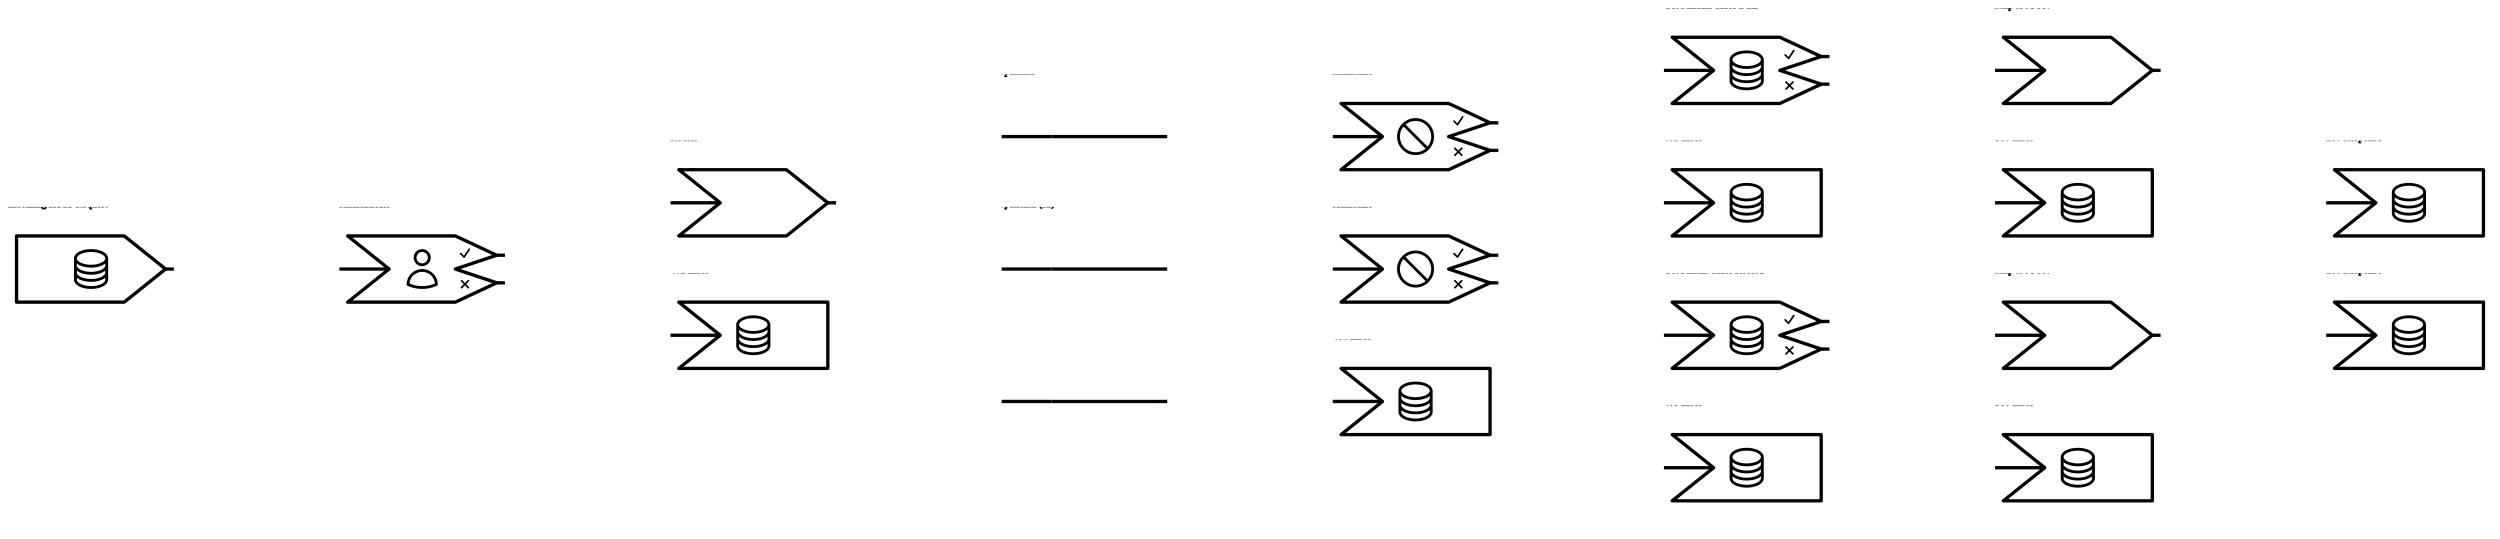
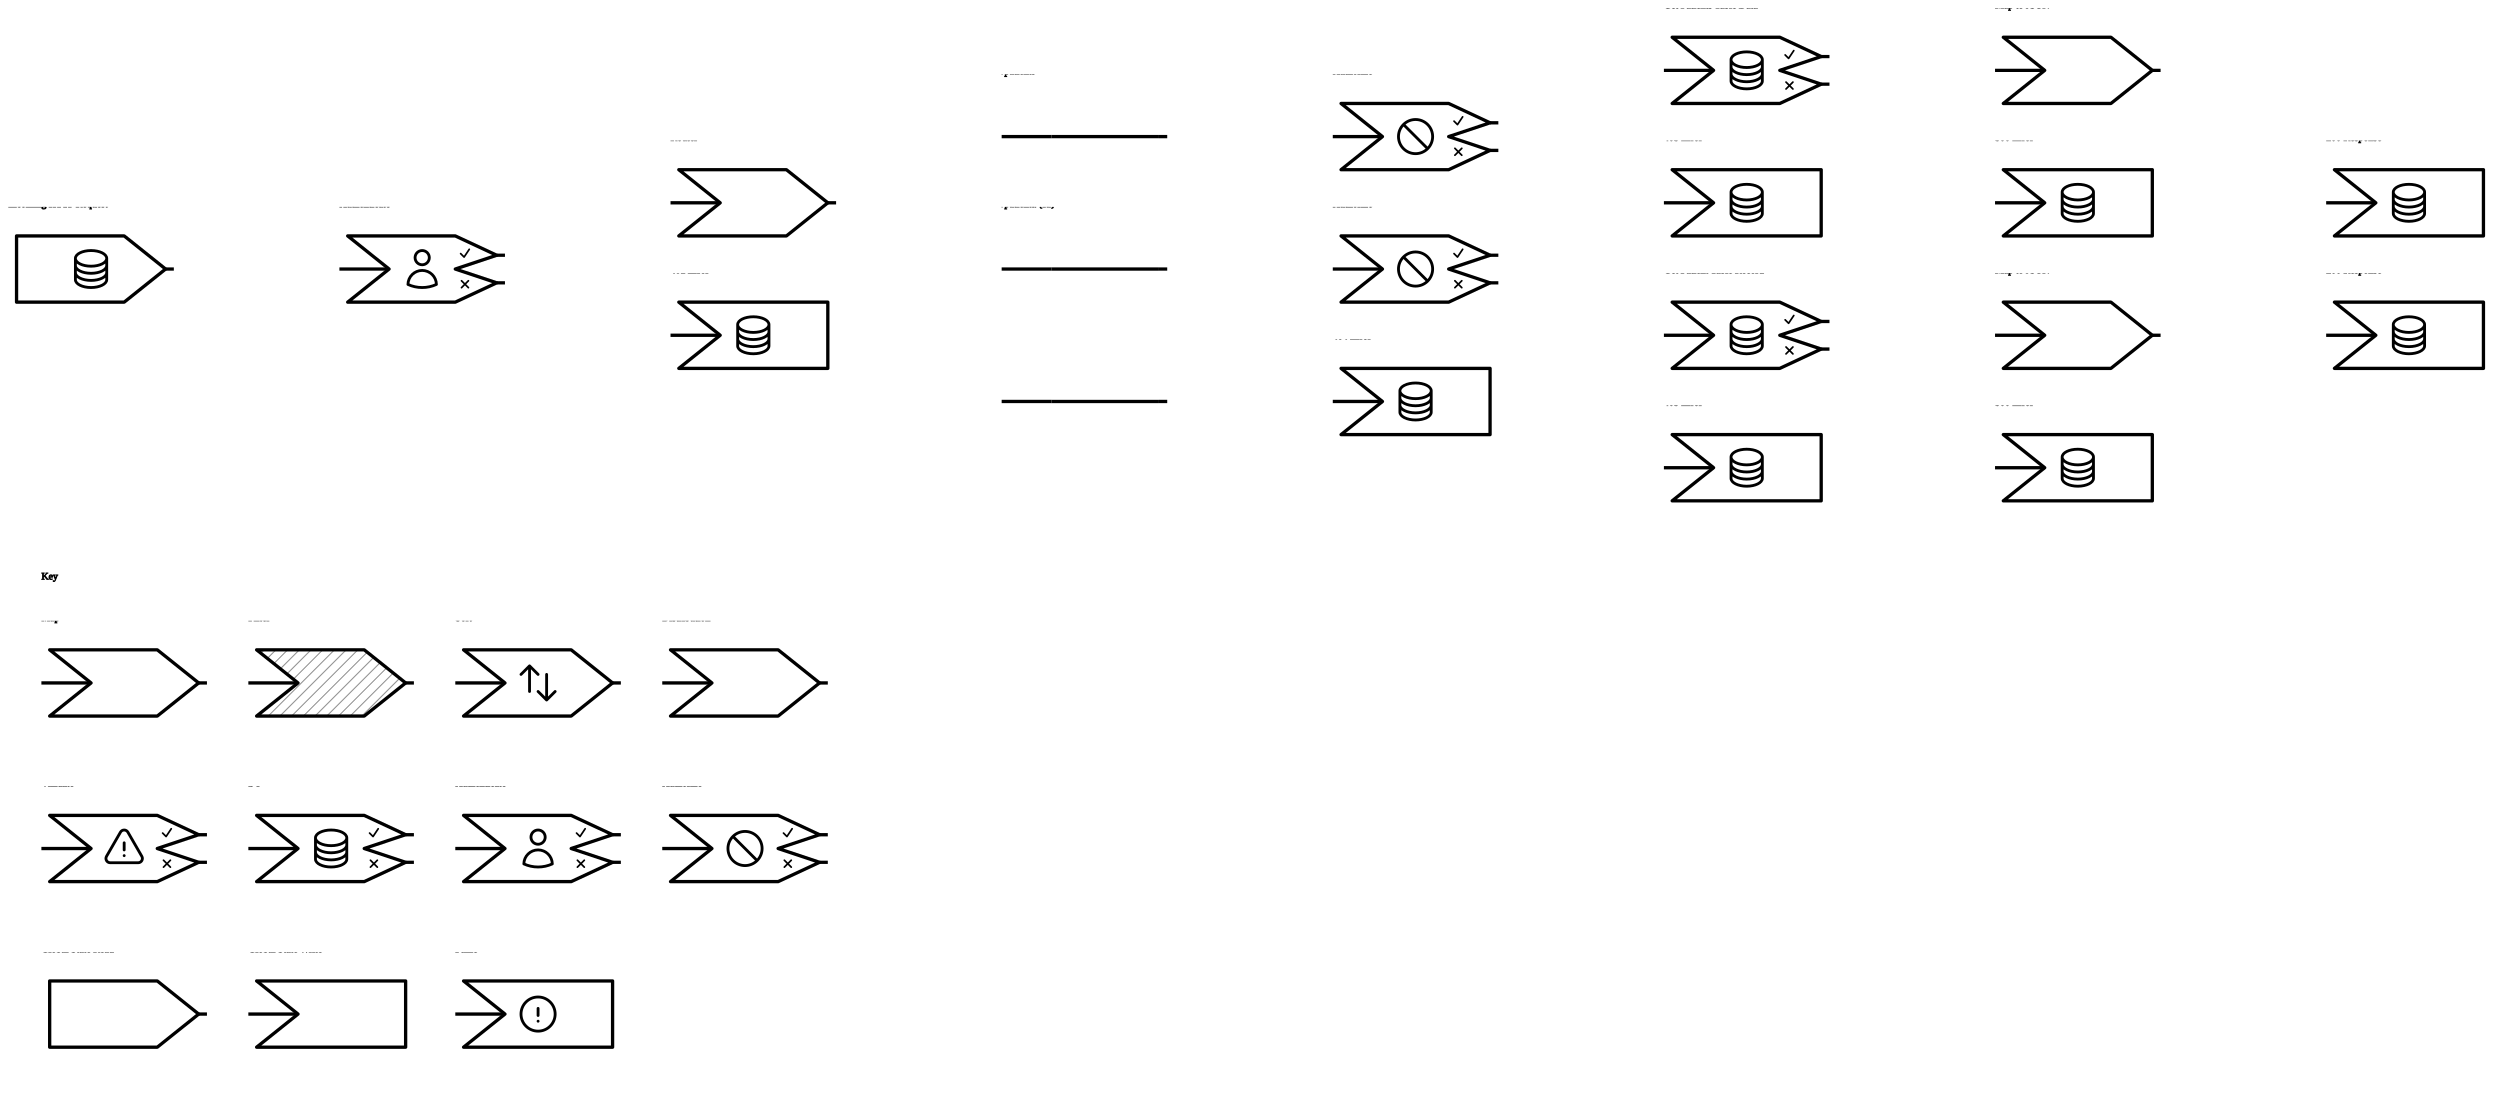
- <svg xmlns="http://www.w3.org/2000/svg" height="650" width="3020" viewBox="0,0,3020,650">
+ <svg xmlns="http://www.w3.org/2000/svg" height="1350" width="3020" viewBox="0,0,3020,1350">
+   <text stroke="currentColor" x="50" y="700" font-size="1rem">Key</text>
+   <svg viewBox="0,0,200,150" x="50" y="750" height="150" width="200">
+     <svg width="200" viewBox="0,0,200,100">
+       <polygon stroke-linejoin="round" style="fill: transparent;" stroke="currentColor" stroke-width="4" points="10,10,140,10,190,50,140,90,10,90,60,50" />
+       <line stroke="currentColor" stroke-width="4" x1="0" y1="50" x2="60" y2="50" />
+       <line stroke="currentColor" stroke-width="4" x1="190" y1="50" x2="200" y2="50" />
+     </svg>
+     <text stroke="currentColor" x="0" y="1rem" font-size="1rem">Map</text>
+     <svg height="55" width="80" x="60" y="47.5" viewBox="0,0,24,24" stroke-width="1.5" stroke="currentColor">
+       <path stroke-linecap="round" stroke-linejoin="round" d="M 0 6,H 18,M 0 18,H 18,M 12 0,L 24 12,M 12 24,L 24 12" />
+     </svg>
+   </svg>
+   <defs>
+     <pattern id="fill" patternUnits="userSpaceOnUse" patternTransform="rotate(45 0 0)" x="0" y="0" width="10" height="10">
+       <line style="stroke: currentColor;" x1="0" x2="0" y1="0" y2="10" />
+     </pattern>
+   </defs>
+   <svg viewBox="0,0,200,150" x="300" y="750" height="150" width="200">
+     <svg width="200" viewBox="0,0,200,100">
+       <polygon stroke-linejoin="round" style="fill: url(#fill);" stroke="currentColor" stroke-width="4" points="10,10,140,10,190,50,140,90,10,90,60,50" />
+       <line stroke="currentColor" stroke-width="4" x1="0" y1="50" x2="60" y2="50" />
+       <line stroke="currentColor" stroke-width="4" x1="190" y1="50" x2="200" y2="50" />
+     </svg>
+     <text stroke="currentColor" x="0" y="1rem" font-size="1rem">Filter</text>
+     <svg height="55" width="80" x="60" y="47.5" viewBox="0,0,24,24" stroke-width="1.5" stroke="currentColor" />
+   </svg>
+   <svg viewBox="0,0,200,150" x="550" y="750" height="150" width="200">
+     <svg width="200" viewBox="0,0,200,100">
+       <polygon stroke-linejoin="round" style="fill: transparent;" stroke="currentColor" stroke-width="4" points="10,10,140,10,190,50,140,90,10,90,60,50" />
+       <line stroke="currentColor" stroke-width="4" x1="0" y1="50" x2="60" y2="50" />
+       <line stroke="currentColor" stroke-width="4" x1="190" y1="50" x2="200" y2="50" />
+     </svg>
+     <text stroke="currentColor" x="0" y="1rem" font-size="1rem">Sort</text>
+     <svg height="55" width="80" x="60" y="47.5" viewBox="0,0,24,24" stroke-width="1.5" stroke="currentColor">
+       <path stroke-linecap="round" stroke-linejoin="round" d="M3,7.5,7.5,3m0,0L12,7.5M7.5,3v13.5m13.5,0L16.5,21m0,0L12,16.5m4.5,4.5V7.5" />
+     </svg>
+   </svg>
+   <svg viewBox="0,0,200,150" x="800" y="750" height="150" width="200">
+     <svg width="200" viewBox="0,0,200,100">
+       <polygon stroke-linejoin="round" style="fill: transparent;" stroke="currentColor" stroke-width="4" points="10,10,140,10,190,50,140,90,10,90,60,50" />
+       <line stroke="currentColor" stroke-width="4" x1="0" y1="50" x2="60" y2="50" />
+       <line stroke="currentColor" stroke-width="4" x1="190" y1="50" x2="200" y2="50" />
+     </svg>
+     <text stroke="currentColor" x="0" y="1rem" font-size="1rem">Distribution</text>
+     <svg height="55" width="80" x="60" y="47.5" viewBox="0,0,24,24" stroke-width="1.5" stroke="currentColor" fill="none">
+       <path stroke-linecap="round" stroke-linejoin="round" d="M 5 4,H 19,V 10,H 5,V 4,M 12 10,V 14,M 5 12,H 19,M 5 12,V 14,M 19 12,V 14,M 3 14,H 7,V 18,H 3,V 14,M 10 14,H 14,V 18,H 10,V 14,M 17 14,H 21,V 18,H 17,V 14" />
+     </svg>
+   </svg>
+   <svg viewBox="0,0,200,150" x="50" y="950" height="150" width="200">
+     <svg width="200" viewBox="0,0,200,100">
+       <polygon stroke-linejoin="round" style="fill: transparent;" stroke="currentColor" stroke-width="4" points="10,10,140,10,190,33.333,140,50,190,66.667,140,90,10,90,60,50" />
+       <line stroke="currentColor" stroke-width="4" x1="0" y1="50" x2="60" y2="50" />
+       <line stroke="currentColor" stroke-width="4" x1="190" y1="33.333" x2="200" y2="33.333" />
+       <line stroke="currentColor" stroke-width="4" x1="190" y1="66.667" x2="200" y2="66.667" />
+       <svg height="16.667" width="33.333" x="135" y="22.5" viewBox="0,0,24,24" stroke-width="3" stroke="currentColor" fill="none">
+         <path stroke-linecap="round" stroke-linejoin="round" d="m4.5,12.75,6,6,9-13.5" />
+       </svg>
+       <svg height="16.667" width="33.333" x="135" y="60" viewBox="0,0,24,24" stroke-width="3" stroke="currentColor" fill="none">
+         <path stroke-linecap="round" stroke-linejoin="round" d="M6,18,18,6M6,6l12,12" />
+       </svg>
+     </svg>
+     <text stroke="currentColor" x="0" y="1rem" font-size="1rem">Validate</text>
+     <svg height="55" width="80" x="60" y="47.5" viewBox="0,0,24,24" stroke-width="1.5" stroke="currentColor" fill="none">
+       <path stroke-linecap="round" stroke-linejoin="round" d="M12,9v3.75m-9.303,3.376c-.866,1.5.217,3.374,1.948,3.374h14.71c1.73,0,2.813-1.874,1.948-3.374L13.949,3.378c-.866-1.5-3.032-1.5-3.898,0L2.697,16.126ZM12,15.75h.007v.008H12v-.008Z" />
+     </svg>
+   </svg>
+   <svg viewBox="0,0,200,150" x="300" y="950" height="150" width="200">
+     <svg width="200" viewBox="0,0,200,100">
+       <polygon stroke-linejoin="round" style="fill: transparent;" stroke="currentColor" stroke-width="4" points="10,10,140,10,190,33.333,140,50,190,66.667,140,90,10,90,60,50" />
+       <line stroke="currentColor" stroke-width="4" x1="0" y1="50" x2="60" y2="50" />
+       <line stroke="currentColor" stroke-width="4" x1="190" y1="33.333" x2="200" y2="33.333" />
+       <line stroke="currentColor" stroke-width="4" x1="190" y1="66.667" x2="200" y2="66.667" />
+       <svg height="16.667" width="33.333" x="135" y="22.5" viewBox="0,0,24,24" stroke-width="3" stroke="currentColor" fill="none">
+         <path stroke-linecap="round" stroke-linejoin="round" d="m4.5,12.75,6,6,9-13.5" />
+       </svg>
+       <svg height="16.667" width="33.333" x="135" y="60" viewBox="0,0,24,24" stroke-width="3" stroke="currentColor" fill="none">
+         <path stroke-linecap="round" stroke-linejoin="round" d="M6,18,18,6M6,6l12,12" />
+       </svg>
+     </svg>
+     <text stroke="currentColor" x="0" y="1rem" font-size="1rem">I/O</text>
+     <svg height="55" width="80" x="60" y="47.5" viewBox="0,0,24,24" stroke-width="1.5" stroke="currentColor" fill="none">
+       <path stroke-linecap="round" stroke-linejoin="round" d="M20.25,6.375c0,2.278-3.694,4.125-8.25,4.125S3.75,8.653,3.75,6.375m16.5,0c0-2.278-3.694-4.125-8.25-4.125S3.75,4.097,3.75,6.375m16.5,0v11.25c0,2.278-3.694,4.125-8.25,4.125s-8.25-1.847-8.25-4.125V6.375m16.5,0v3.75m-16.5-3.75v3.75m16.5,0v3.75C20.25,16.153,16.556,18,12,18s-8.25-1.847-8.25-4.125v-3.75m16.5,0c0,2.278-3.694,4.125-8.25,4.125s-8.25-1.847-8.25-4.125" />
+     </svg>
+   </svg>
+   <svg viewBox="0,0,200,150" x="550" y="950" height="150" width="200">
+     <svg width="200" viewBox="0,0,200,100">
+       <polygon stroke-linejoin="round" style="fill: transparent;" stroke="currentColor" stroke-width="4" points="10,10,140,10,190,33.333,140,50,190,66.667,140,90,10,90,60,50" />
+       <line stroke="currentColor" stroke-width="4" x1="0" y1="50" x2="60" y2="50" />
+       <line stroke="currentColor" stroke-width="4" x1="190" y1="33.333" x2="200" y2="33.333" />
+       <line stroke="currentColor" stroke-width="4" x1="190" y1="66.667" x2="200" y2="66.667" />
+       <svg height="16.667" width="33.333" x="135" y="22.5" viewBox="0,0,24,24" stroke-width="3" stroke="currentColor" fill="none">
+         <path stroke-linecap="round" stroke-linejoin="round" d="m4.5,12.75,6,6,9-13.5" />
+       </svg>
+       <svg height="16.667" width="33.333" x="135" y="60" viewBox="0,0,24,24" stroke-width="3" stroke="currentColor" fill="none">
+         <path stroke-linecap="round" stroke-linejoin="round" d="M6,18,18,6M6,6l12,12" />
+       </svg>
+     </svg>
+     <text stroke="currentColor" x="0" y="1rem" font-size="1rem">Authenticate</text>
+     <svg height="55" width="80" x="60" y="47.5" viewBox="0,0,24,24" stroke-width="1.5" stroke="currentColor" fill="none">
+       <path stroke-linecap="round" stroke-linejoin="round" d="M15.75,6a3.75,3.75,0,1,1-7.5,0,3.75,3.75,0,0,1,7.5,0ZM4.501,20.118a7.5,7.5,0,0,1,14.998,0A17.933,17.933,0,0,1,12,21.75c-2.676,0-5.216-.584-7.499-1.632Z" />
+     </svg>
+   </svg>
+   <svg viewBox="0,0,200,150" x="800" y="950" height="150" width="200">
+     <svg width="200" viewBox="0,0,200,100">
+       <polygon stroke-linejoin="round" style="fill: transparent;" stroke="currentColor" stroke-width="4" points="10,10,140,10,190,33.333,140,50,190,66.667,140,90,10,90,60,50" />
+       <line stroke="currentColor" stroke-width="4" x1="0" y1="50" x2="60" y2="50" />
+       <line stroke="currentColor" stroke-width="4" x1="190" y1="33.333" x2="200" y2="33.333" />
+       <line stroke="currentColor" stroke-width="4" x1="190" y1="66.667" x2="200" y2="66.667" />
+       <svg height="16.667" width="33.333" x="135" y="22.5" viewBox="0,0,24,24" stroke-width="3" stroke="currentColor" fill="none">
+         <path stroke-linecap="round" stroke-linejoin="round" d="m4.5,12.75,6,6,9-13.5" />
+       </svg>
+       <svg height="16.667" width="33.333" x="135" y="60" viewBox="0,0,24,24" stroke-width="3" stroke="currentColor" fill="none">
+         <path stroke-linecap="round" stroke-linejoin="round" d="M6,18,18,6M6,6l12,12" />
+       </svg>
+     </svg>
+     <text stroke="currentColor" x="0" y="1rem" font-size="1rem">Authorize</text>
+     <svg height="55" width="80" x="60" y="47.5" viewBox="0,0,24,24" stroke-width="1.5" stroke="currentColor" fill="none">
+       <path stroke-linecap="round" stroke-linejoin="round" d="M18.364,18.364A9,9,0,0,0,5.636,5.636m12.728,12.728A9,9,0,0,1,5.636,5.636m12.728,12.728L5.636,5.636" />
+     </svg>
+   </svg>
+   <svg viewBox="0,0,200,150" x="50" y="1150" height="150" width="200">
+     <svg width="200" viewBox="0,0,200,100">
+       <polygon stroke-linejoin="round" style="fill: transparent;" stroke="currentColor" stroke-width="4" points="10,10,140,10,190,50,140,90,10,90" />
+       <line stroke="currentColor" stroke-width="4" x1="190" y1="50" x2="200" y2="50" />
+     </svg>
+     <text stroke="currentColor" x="0" y="1rem" font-size="1rem">Global State Read</text>
+     <svg height="55" width="80" x="60" y="47.5" viewBox="0,0,24,24" stroke-width="1.5" stroke="currentColor" fill="none">
+       <path stroke-linecap="round" stroke-linejoin="round" d="M 0 3,H 24,V 12,H 0,V 3,M 0 12,V 18,H 6,V 12,M 6 18,H 12,V 12,M 12 18,H 18,V 12,M 18 18,H 24,V 12,M 5 6,H 7,V 8,H 5,V 6,M 11 6,H 13,V 8,H 11,V 6,M 17 6,H 19,V 8,H 17,V 6" />
+     </svg>
+   </svg>
+   <svg viewBox="0,0,200,150" x="300" y="1150" height="150" width="200">
+     <svg width="200" viewBox="0,0,200,100">
+       <polygon stroke-linejoin="round" style="fill: transparent;" stroke="currentColor" stroke-width="4" points="10,10,140,10,190,10,190,90,140,90,10,90,60,50" />
+       <line stroke="currentColor" stroke-width="4" x1="0" y1="50" x2="60" y2="50" />
+     </svg>
+     <text stroke="currentColor" x="0" y="1rem" font-size="1rem">Global State Write</text>
+     <svg height="55" width="80" x="60" y="47.5" viewBox="0,0,24,24" stroke-width="1.5" stroke="currentColor" fill="none">
+       <path stroke-linecap="round" stroke-linejoin="round" d="M 0 3,H 24,V 12,H 0,V 3,M 0 12,V 18,H 6,V 12,M 6 18,H 12,V 12,M 12 18,H 18,V 12,M 18 18,H 24,V 12,M 5 6,H 7,V 8,H 5,V 6,M 11 6,H 13,V 8,H 11,V 6,M 17 6,H 19,V 8,H 17,V 6" />
+     </svg>
+   </svg>
+   <svg viewBox="0,0,200,150" x="550" y="1150" height="150" width="200">
+     <svg width="200" viewBox="0,0,200,100">
+       <polygon stroke-linejoin="round" style="fill: transparent;" stroke="currentColor" stroke-width="4" points="10,10,140,10,190,10,190,90,140,90,10,90,60,50" />
+       <line stroke="currentColor" stroke-width="4" x1="0" y1="50" x2="60" y2="50" />
+     </svg>
+     <text stroke="currentColor" x="0" y="1rem" font-size="1rem">Panic</text>
+     <svg height="55" width="80" x="60" y="47.5" viewBox="0,0,24,24" stroke-width="1.5" stroke="currentColor" fill="none">
+       <path stroke-linecap="round" stroke-linejoin="round" d="M12,9v3.75m9-.75a9,9,0,1,1-18,0,9,9,0,0,1,18,0Zm-9,3.75h.008v.008H12v-.008Z" />
+     </svg>
+   </svg>
  <svg viewBox="0,0,200,150" x="10" y="250" height="150" width="200">
    <svg width="200" viewBox="0,0,200,100">
      <polygon stroke-linejoin="round" style="fill: transparent;" stroke="currentColor" stroke-width="4" points="10,10,140,10,190,50,140,90,10,90" />
      <line stroke="currentColor" stroke-width="4" x1="190" y1="50" x2="200" y2="50" />
    </svg>
    <text stroke="currentColor" x="0" y="1rem" font-size="1rem">Incoming HTTP Request</text>
    <svg height="55" width="80" x="60" y="47.5" viewBox="0,0,24,24" stroke-width="1.5" stroke="currentColor" fill="none">
      <path stroke-linecap="round" stroke-linejoin="round" d="M20.25,6.375c0,2.278-3.694,4.125-8.25,4.125S3.75,8.653,3.75,6.375m16.5,0c0-2.278-3.694-4.125-8.25-4.125S3.75,4.097,3.75,6.375m16.5,0v11.25c0,2.278-3.694,4.125-8.25,4.125s-8.25-1.847-8.25-4.125V6.375m16.5,0v3.75m-16.5-3.75v3.75m16.5,0v3.75C20.25,16.153,16.556,18,12,18s-8.25-1.847-8.25-4.125v-3.75m16.5,0c0,2.278-3.694,4.125-8.25,4.125s-8.25-1.847-8.25-4.125" />
    </svg>
  </svg>
  <path stroke-width="4" stroke="currentColor" fill="none" stroke-linecap="round" stroke-linejoin="round" d="M 210 325,H 310,L 410 325" />
  <text stroke="currentColor" x="210" y="315" font-size="1rem" />
  <svg viewBox="0,0,200,150" x="410" y="250" height="150" width="200">
    <svg width="200" viewBox="0,0,200,100">
      <polygon stroke-linejoin="round" style="fill: transparent;" stroke="currentColor" stroke-width="4" points="10,10,140,10,190,33.333,140,50,190,66.667,140,90,10,90,60,50" />
      <line stroke="currentColor" stroke-width="4" x1="0" y1="50" x2="60" y2="50" />
      <line stroke="currentColor" stroke-width="4" x1="190" y1="33.333" x2="200" y2="33.333" />
      <line stroke="currentColor" stroke-width="4" x1="190" y1="66.667" x2="200" y2="66.667" />
      <svg height="16.667" width="33.333" x="135" y="22.5" viewBox="0,0,24,24" stroke-width="3" stroke="currentColor" fill="none">
        <path stroke-linecap="round" stroke-linejoin="round" d="m4.5,12.75,6,6,9-13.5" />
      </svg>
      <svg height="16.667" width="33.333" x="135" y="60" viewBox="0,0,24,24" stroke-width="3" stroke="currentColor" fill="none">
        <path stroke-linecap="round" stroke-linejoin="round" d="M6,18,18,6M6,6l12,12" />
      </svg>
    </svg>
    <text stroke="currentColor" x="0" y="1rem" font-size="1rem">Authenticate</text>
    <svg height="55" width="80" x="60" y="47.5" viewBox="0,0,24,24" stroke-width="1.5" stroke="currentColor" fill="none">
      <path stroke-linecap="round" stroke-linejoin="round" d="M15.75,6a3.75,3.75,0,1,1-7.5,0,3.75,3.75,0,0,1,7.5,0ZM4.501,20.118a7.5,7.5,0,0,1,14.998,0A17.933,17.933,0,0,1,12,21.75c-2.676,0-5.216-.584-7.499-1.632Z" />
    </svg>
  </svg>
  <path stroke-width="4" stroke="currentColor" fill="none" stroke-linecap="round" stroke-linejoin="round" d="M 610 308.3,H 710,L 810 245" />
  <text stroke="currentColor" x="610" y="298.3" font-size="1rem" />
  <path stroke-width="4" stroke="currentColor" fill="none" stroke-linecap="round" stroke-linejoin="round" d="M 610 341.7,H 710,L 810 405" />
  <text stroke="currentColor" x="610" y="331.7" font-size="1rem" />
  <svg viewBox="0,0,200,150" x="810" y="170" height="150" width="200">
    <svg width="200" viewBox="0,0,200,100">
      <polygon stroke-linejoin="round" style="fill: transparent;" stroke="currentColor" stroke-width="4" points="10,10,140,10,190,50,140,90,10,90,60,50" />
      <line stroke="currentColor" stroke-width="4" x1="0" y1="50" x2="60" y2="50" />
      <line stroke="currentColor" stroke-width="4" x1="190" y1="50" x2="200" y2="50" />
    </svg>
    <text stroke="currentColor" x="0" y="1rem" font-size="1rem">Router</text>
    <svg height="55" width="80" x="60" y="47.5" viewBox="0,0,24,24" stroke-width="1.5" stroke="currentColor" fill="none">
      <path stroke-linecap="round" stroke-linejoin="round" d="M 5 4,H 19,V 10,H 5,V 4,M 12 10,V 14,M 5 12,H 19,M 5 12,V 14,M 19 12,V 14,M 3 14,H 7,V 18,H 3,V 14,M 10 14,H 14,V 18,H 10,V 14,M 17 14,H 21,V 18,H 17,V 14" />
    </svg>
  </svg>
  <path stroke-width="4" stroke="currentColor" fill="none" stroke-linecap="round" stroke-linejoin="round" d="M 1010 245,H 1110,L 1210 165" />
  <text stroke="currentColor" x="1010" y="235" font-size="1rem" />
  <path stroke-width="4" stroke="currentColor" fill="none" stroke-linecap="round" stroke-linejoin="round" d="M 1010 245,H 1110,L 1210 325" />
  <text stroke="currentColor" x="1010" y="235" font-size="1rem" />
  <path stroke-width="4" stroke="currentColor" fill="none" stroke-linecap="round" stroke-linejoin="round" d="M 1010 245,H 1110,L 1210 485" />
  <text stroke="currentColor" x="1010" y="235" font-size="1rem" />
  <svg viewBox="0,0,200,150" x="810" y="330" height="150" width="200">
    <svg width="200" viewBox="0,0,200,100">
      <polygon stroke-linejoin="round" style="fill: transparent;" stroke="currentColor" stroke-width="4" points="10,10,140,10,190,10,190,90,140,90,10,90,60,50" />
      <line stroke="currentColor" stroke-width="4" x1="0" y1="50" x2="60" y2="50" />
    </svg>
    <text stroke="currentColor" x="0" y="1rem" font-size="1rem">401 Error</text>
    <svg height="55" width="80" x="60" y="47.5" viewBox="0,0,24,24" stroke-width="1.5" stroke="currentColor" fill="none">
      <path stroke-linecap="round" stroke-linejoin="round" d="M20.25,6.375c0,2.278-3.694,4.125-8.25,4.125S3.75,8.653,3.75,6.375m16.5,0c0-2.278-3.694-4.125-8.25-4.125S3.75,4.097,3.75,6.375m16.5,0v11.25c0,2.278-3.694,4.125-8.25,4.125s-8.25-1.847-8.25-4.125V6.375m16.5,0v3.75m-16.5-3.75v3.75m16.5,0v3.75C20.25,16.153,16.556,18,12,18s-8.25-1.847-8.25-4.125v-3.75m16.5,0c0,2.278-3.694,4.125-8.25,4.125s-8.25-1.847-8.25-4.125" />
    </svg>
  </svg>
  <svg viewBox="0,0,200,150" x="1210" y="90" height="150" width="200">
    <svg width="200" viewBox="0,0,200,100">
      <line stroke="currentColor" stroke-width="4" x1="60" y1="50" x2="190" y2="50" />
      <line stroke="currentColor" stroke-width="4" x1="0" y1="50" x2="60" y2="50" />
      <line stroke="currentColor" stroke-width="4" x1="190" y1="50" x2="200" y2="50" />
    </svg>
    <text stroke="currentColor" x="0" y="1rem" font-size="1rem">/patients</text>
    <svg height="55" width="80" x="60" y="47.5" viewBox="0,0,24,24" stroke-width="1.5" stroke="currentColor" />
  </svg>
  <path stroke-width="4" stroke="currentColor" fill="none" stroke-linecap="round" stroke-linejoin="round" d="M 1410 165,H 1510,L 1610 165" />
  <text stroke="currentColor" x="1410" y="155" font-size="1rem" />
  <svg viewBox="0,0,200,150" x="1210" y="250" height="150" width="200">
    <svg width="200" viewBox="0,0,200,100">
      <line stroke="currentColor" stroke-width="4" x1="60" y1="50" x2="190" y2="50" />
      <line stroke="currentColor" stroke-width="4" x1="0" y1="50" x2="60" y2="50" />
      <line stroke="currentColor" stroke-width="4" x1="190" y1="50" x2="200" y2="50" />
    </svg>
    <text stroke="currentColor" x="0" y="1rem" font-size="1rem">/patients/{id}</text>
    <svg height="55" width="80" x="60" y="47.5" viewBox="0,0,24,24" stroke-width="1.5" stroke="currentColor" />
  </svg>
  <path stroke-width="4" stroke="currentColor" fill="none" stroke-linecap="round" stroke-linejoin="round" d="M 1410 325,H 1510,L 1610 325" />
  <text stroke="currentColor" x="1410" y="315" font-size="1rem" />
  <svg viewBox="0,0,200,150" x="1210" y="410" height="150" width="200">
    <svg width="200" viewBox="0,0,200,100">
      <line stroke="currentColor" stroke-width="4" x1="60" y1="50" x2="190" y2="50" />
      <line stroke="currentColor" stroke-width="4" x1="0" y1="50" x2="60" y2="50" />
      <line stroke="currentColor" stroke-width="4" x1="190" y1="50" x2="200" y2="50" />
    </svg>
    <text stroke="currentColor" x="0" y="1rem" font-size="1rem" />
    <svg height="55" width="80" x="60" y="47.5" viewBox="0,0,24,24" stroke-width="1.5" stroke="currentColor" />
  </svg>
  <path stroke-width="4" stroke="currentColor" fill="none" stroke-linecap="round" stroke-linejoin="round" d="M 1410 485,H 1510,L 1610 485" />
  <text stroke="currentColor" x="1410" y="475" font-size="1rem" />
  <svg viewBox="0,0,200,150" x="1610" y="90" height="150" width="200">
    <svg width="200" viewBox="0,0,200,100">
      <polygon stroke-linejoin="round" style="fill: transparent;" stroke="currentColor" stroke-width="4" points="10,10,140,10,190,33.333,140,50,190,66.667,140,90,10,90,60,50" />
      <line stroke="currentColor" stroke-width="4" x1="0" y1="50" x2="60" y2="50" />
      <line stroke="currentColor" stroke-width="4" x1="190" y1="33.333" x2="200" y2="33.333" />
      <line stroke="currentColor" stroke-width="4" x1="190" y1="66.667" x2="200" y2="66.667" />
      <svg height="16.667" width="33.333" x="135" y="22.5" viewBox="0,0,24,24" stroke-width="3" stroke="currentColor" fill="none">
        <path stroke-linecap="round" stroke-linejoin="round" d="m4.5,12.75,6,6,9-13.5" />
      </svg>
      <svg height="16.667" width="33.333" x="135" y="60" viewBox="0,0,24,24" stroke-width="3" stroke="currentColor" fill="none">
        <path stroke-linecap="round" stroke-linejoin="round" d="M6,18,18,6M6,6l12,12" />
      </svg>
    </svg>
    <text stroke="currentColor" x="0" y="1rem" font-size="1rem">Authorize</text>
    <svg height="55" width="80" x="60" y="47.5" viewBox="0,0,24,24" stroke-width="1.5" stroke="currentColor" fill="none">
      <path stroke-linecap="round" stroke-linejoin="round" d="M18.364,18.364A9,9,0,0,0,5.636,5.636m12.728,12.728A9,9,0,0,1,5.636,5.636m12.728,12.728L5.636,5.636" />
    </svg>
  </svg>
  <path stroke-width="4" stroke="currentColor" fill="none" stroke-linecap="round" stroke-linejoin="round" d="M 1810 148.3,H 1910,L 2010 85" />
  <text stroke="currentColor" x="1810" y="138.3" font-size="1rem" />
  <path stroke-width="4" stroke="currentColor" fill="none" stroke-linecap="round" stroke-linejoin="round" d="M 1810 181.7,H 1910,L 2010 245" />
  <text stroke="currentColor" x="1810" y="171.7" font-size="1rem" />
  <svg viewBox="0,0,200,150" x="1610" y="250" height="150" width="200">
    <svg width="200" viewBox="0,0,200,100">
      <polygon stroke-linejoin="round" style="fill: transparent;" stroke="currentColor" stroke-width="4" points="10,10,140,10,190,33.333,140,50,190,66.667,140,90,10,90,60,50" />
      <line stroke="currentColor" stroke-width="4" x1="0" y1="50" x2="60" y2="50" />
      <line stroke="currentColor" stroke-width="4" x1="190" y1="33.333" x2="200" y2="33.333" />
      <line stroke="currentColor" stroke-width="4" x1="190" y1="66.667" x2="200" y2="66.667" />
      <svg height="16.667" width="33.333" x="135" y="22.5" viewBox="0,0,24,24" stroke-width="3" stroke="currentColor" fill="none">
        <path stroke-linecap="round" stroke-linejoin="round" d="m4.5,12.75,6,6,9-13.5" />
      </svg>
      <svg height="16.667" width="33.333" x="135" y="60" viewBox="0,0,24,24" stroke-width="3" stroke="currentColor" fill="none">
        <path stroke-linecap="round" stroke-linejoin="round" d="M6,18,18,6M6,6l12,12" />
      </svg>
    </svg>
    <text stroke="currentColor" x="0" y="1rem" font-size="1rem">Authorize</text>
    <svg height="55" width="80" x="60" y="47.5" viewBox="0,0,24,24" stroke-width="1.5" stroke="currentColor" fill="none">
      <path stroke-linecap="round" stroke-linejoin="round" d="M18.364,18.364A9,9,0,0,0,5.636,5.636m12.728,12.728A9,9,0,0,1,5.636,5.636m12.728,12.728L5.636,5.636" />
    </svg>
  </svg>
  <path stroke-width="4" stroke="currentColor" fill="none" stroke-linecap="round" stroke-linejoin="round" d="M 1810 308.3,H 1910,L 2010 405" />
  <text stroke="currentColor" x="1810" y="298.3" font-size="1rem" />
  <path stroke-width="4" stroke="currentColor" fill="none" stroke-linecap="round" stroke-linejoin="round" d="M 1810 341.7,H 1910,L 2010 565" />
  <text stroke="currentColor" x="1810" y="331.7" font-size="1rem" />
  <svg viewBox="0,0,200,150" x="1610" y="410" height="150" width="200">
    <svg width="200" viewBox="0,0,200,100">
      <polygon stroke-linejoin="round" style="fill: transparent;" stroke="currentColor" stroke-width="4" points="10,10,140,10,190,10,190,90,140,90,10,90,60,50" />
      <line stroke="currentColor" stroke-width="4" x1="0" y1="50" x2="60" y2="50" />
    </svg>
    <text stroke="currentColor" x="0" y="1rem" font-size="1rem">404 Error</text>
    <svg height="55" width="80" x="60" y="47.5" viewBox="0,0,24,24" stroke-width="1.5" stroke="currentColor" fill="none">
      <path stroke-linecap="round" stroke-linejoin="round" d="M20.25,6.375c0,2.278-3.694,4.125-8.25,4.125S3.75,8.653,3.75,6.375m16.5,0c0-2.278-3.694-4.125-8.25-4.125S3.75,4.097,3.75,6.375m16.5,0v11.25c0,2.278-3.694,4.125-8.25,4.125s-8.25-1.847-8.25-4.125V6.375m16.5,0v3.75m-16.5-3.75v3.75m16.5,0v3.75C20.25,16.153,16.556,18,12,18s-8.25-1.847-8.25-4.125v-3.75m16.5,0c0,2.278-3.694,4.125-8.25,4.125s-8.25-1.847-8.25-4.125" />
    </svg>
  </svg>
  <svg viewBox="0,0,200,150" x="2010" y="10" height="150" width="200">
    <svg width="200" viewBox="0,0,200,100">
      <polygon stroke-linejoin="round" style="fill: transparent;" stroke="currentColor" stroke-width="4" points="10,10,140,10,190,33.333,140,50,190,66.667,140,90,10,90,60,50" />
      <line stroke="currentColor" stroke-width="4" x1="0" y1="50" x2="60" y2="50" />
      <line stroke="currentColor" stroke-width="4" x1="190" y1="33.333" x2="200" y2="33.333" />
      <line stroke="currentColor" stroke-width="4" x1="190" y1="66.667" x2="200" y2="66.667" />
      <svg height="16.667" width="33.333" x="135" y="22.5" viewBox="0,0,24,24" stroke-width="3" stroke="currentColor" fill="none">
        <path stroke-linecap="round" stroke-linejoin="round" d="m4.5,12.75,6,6,9-13.5" />
      </svg>
      <svg height="16.667" width="33.333" x="135" y="60" viewBox="0,0,24,24" stroke-width="3" stroke="currentColor" fill="none">
        <path stroke-linecap="round" stroke-linejoin="round" d="M6,18,18,6M6,6l12,12" />
      </svg>
    </svg>
    <text stroke="currentColor" x="0" y="1rem" font-size="1rem">Get Patients Table Data</text>
    <svg height="55" width="80" x="60" y="47.5" viewBox="0,0,24,24" stroke-width="1.5" stroke="currentColor" fill="none">
      <path stroke-linecap="round" stroke-linejoin="round" d="M20.25,6.375c0,2.278-3.694,4.125-8.25,4.125S3.75,8.653,3.75,6.375m16.5,0c0-2.278-3.694-4.125-8.25-4.125S3.75,4.097,3.75,6.375m16.5,0v11.25c0,2.278-3.694,4.125-8.25,4.125s-8.25-1.847-8.25-4.125V6.375m16.5,0v3.75m-16.5-3.75v3.75m16.5,0v3.75C20.25,16.153,16.556,18,12,18s-8.25-1.847-8.25-4.125v-3.75m16.5,0c0,2.278-3.694,4.125-8.25,4.125s-8.25-1.847-8.25-4.125" />
    </svg>
  </svg>
  <path stroke-width="4" stroke="currentColor" fill="none" stroke-linecap="round" stroke-linejoin="round" d="M 2210 68.3,H 2310,L 2410 85" />
  <text stroke="currentColor" x="2210" y="58.3" font-size="1rem" />
  <path stroke-width="4" stroke="currentColor" fill="none" stroke-linecap="round" stroke-linejoin="round" d="M 2210 101.7,H 2310,L 2410 245" />
  <text stroke="currentColor" x="2210" y="91.7" font-size="1rem" />
  <svg viewBox="0,0,200,150" x="2010" y="170" height="150" width="200">
    <svg width="200" viewBox="0,0,200,100">
      <polygon stroke-linejoin="round" style="fill: transparent;" stroke="currentColor" stroke-width="4" points="10,10,140,10,190,10,190,90,140,90,10,90,60,50" />
      <line stroke="currentColor" stroke-width="4" x1="0" y1="50" x2="60" y2="50" />
    </svg>
    <text stroke="currentColor" x="0" y="1rem" font-size="1rem">403 Error</text>
    <svg height="55" width="80" x="60" y="47.5" viewBox="0,0,24,24" stroke-width="1.5" stroke="currentColor" fill="none">
      <path stroke-linecap="round" stroke-linejoin="round" d="M20.25,6.375c0,2.278-3.694,4.125-8.25,4.125S3.75,8.653,3.75,6.375m16.5,0c0-2.278-3.694-4.125-8.25-4.125S3.75,4.097,3.75,6.375m16.5,0v11.25c0,2.278-3.694,4.125-8.25,4.125s-8.25-1.847-8.25-4.125V6.375m16.5,0v3.75m-16.5-3.75v3.75m16.5,0v3.75C20.25,16.153,16.556,18,12,18s-8.25-1.847-8.25-4.125v-3.75m16.5,0c0,2.278-3.694,4.125-8.25,4.125s-8.25-1.847-8.25-4.125" />
    </svg>
  </svg>
  <svg viewBox="0,0,200,150" x="2010" y="330" height="150" width="200">
    <svg width="200" viewBox="0,0,200,100">
      <polygon stroke-linejoin="round" style="fill: transparent;" stroke="currentColor" stroke-width="4" points="10,10,140,10,190,33.333,140,50,190,66.667,140,90,10,90,60,50" />
      <line stroke="currentColor" stroke-width="4" x1="0" y1="50" x2="60" y2="50" />
      <line stroke="currentColor" stroke-width="4" x1="190" y1="33.333" x2="200" y2="33.333" />
      <line stroke="currentColor" stroke-width="4" x1="190" y1="66.667" x2="200" y2="66.667" />
      <svg height="16.667" width="33.333" x="135" y="22.5" viewBox="0,0,24,24" stroke-width="3" stroke="currentColor" fill="none">
        <path stroke-linecap="round" stroke-linejoin="round" d="m4.5,12.75,6,6,9-13.5" />
      </svg>
      <svg height="16.667" width="33.333" x="135" y="60" viewBox="0,0,24,24" stroke-width="3" stroke="currentColor" fill="none">
        <path stroke-linecap="round" stroke-linejoin="round" d="M6,18,18,6M6,6l12,12" />
      </svg>
    </svg>
    <text stroke="currentColor" x="0" y="1rem" font-size="1rem">Get Patient Table Record</text>
    <svg height="55" width="80" x="60" y="47.5" viewBox="0,0,24,24" stroke-width="1.5" stroke="currentColor" fill="none">
      <path stroke-linecap="round" stroke-linejoin="round" d="M20.25,6.375c0,2.278-3.694,4.125-8.25,4.125S3.75,8.653,3.75,6.375m16.5,0c0-2.278-3.694-4.125-8.25-4.125S3.75,4.097,3.75,6.375m16.5,0v11.25c0,2.278-3.694,4.125-8.25,4.125s-8.25-1.847-8.25-4.125V6.375m16.5,0v3.75m-16.5-3.75v3.75m16.5,0v3.75C20.25,16.153,16.556,18,12,18s-8.25-1.847-8.25-4.125v-3.75m16.5,0c0,2.278-3.694,4.125-8.25,4.125s-8.25-1.847-8.25-4.125" />
    </svg>
  </svg>
  <path stroke-width="4" stroke="currentColor" fill="none" stroke-linecap="round" stroke-linejoin="round" d="M 2210 388.3,H 2310,L 2410 405" />
  <text stroke="currentColor" x="2210" y="378.3" font-size="1rem" />
  <path stroke-width="4" stroke="currentColor" fill="none" stroke-linecap="round" stroke-linejoin="round" d="M 2210 421.7,H 2310,L 2410 565" />
  <text stroke="currentColor" x="2210" y="411.7" font-size="1rem" />
  <svg viewBox="0,0,200,150" x="2010" y="490" height="150" width="200">
    <svg width="200" viewBox="0,0,200,100">
      <polygon stroke-linejoin="round" style="fill: transparent;" stroke="currentColor" stroke-width="4" points="10,10,140,10,190,10,190,90,140,90,10,90,60,50" />
      <line stroke="currentColor" stroke-width="4" x1="0" y1="50" x2="60" y2="50" />
    </svg>
    <text stroke="currentColor" x="0" y="1rem" font-size="1rem">403 Error</text>
    <svg height="55" width="80" x="60" y="47.5" viewBox="0,0,24,24" stroke-width="1.5" stroke="currentColor" fill="none">
      <path stroke-linecap="round" stroke-linejoin="round" d="M20.25,6.375c0,2.278-3.694,4.125-8.25,4.125S3.75,8.653,3.75,6.375m16.5,0c0-2.278-3.694-4.125-8.25-4.125S3.75,4.097,3.75,6.375m16.5,0v11.25c0,2.278-3.694,4.125-8.25,4.125s-8.25-1.847-8.25-4.125V6.375m16.5,0v3.75m-16.5-3.75v3.75m16.5,0v3.75C20.25,16.153,16.556,18,12,18s-8.25-1.847-8.25-4.125v-3.75m16.5,0c0,2.278-3.694,4.125-8.25,4.125s-8.25-1.847-8.25-4.125" />
    </svg>
  </svg>
  <svg viewBox="0,0,200,150" x="2410" y="10" height="150" width="200">
    <svg width="200" viewBox="0,0,200,100">
      <polygon stroke-linejoin="round" style="fill: transparent;" stroke="currentColor" stroke-width="4" points="10,10,140,10,190,50,140,90,10,90,60,50" />
      <line stroke="currentColor" stroke-width="4" x1="0" y1="50" x2="60" y2="50" />
      <line stroke="currentColor" stroke-width="4" x1="190" y1="50" x2="200" y2="50" />
    </svg>
    <text stroke="currentColor" x="0" y="1rem" font-size="1rem">Map to JSON</text>
    <svg height="55" width="80" x="60" y="47.5" viewBox="0,0,24,24" stroke-width="1.5" stroke="currentColor">
      <path stroke-linecap="round" stroke-linejoin="round" d="M 0 6,H 18,M 0 18,H 18,M 12 0,L 24 12,M 12 24,L 24 12" />
    </svg>
  </svg>
  <path stroke-width="4" stroke="currentColor" fill="none" stroke-linecap="round" stroke-linejoin="round" d="M 2610 85,H 2710,L 2810 245" />
  <text stroke="currentColor" x="2610" y="75" font-size="1rem" />
  <svg viewBox="0,0,200,150" x="2410" y="170" height="150" width="200">
    <svg width="200" viewBox="0,0,200,100">
      <polygon stroke-linejoin="round" style="fill: transparent;" stroke="currentColor" stroke-width="4" points="10,10,140,10,190,10,190,90,140,90,10,90,60,50" />
      <line stroke="currentColor" stroke-width="4" x1="0" y1="50" x2="60" y2="50" />
    </svg>
    <text stroke="currentColor" x="0" y="1rem" font-size="1rem">500 Error</text>
    <svg height="55" width="80" x="60" y="47.5" viewBox="0,0,24,24" stroke-width="1.5" stroke="currentColor" fill="none">
      <path stroke-linecap="round" stroke-linejoin="round" d="M20.25,6.375c0,2.278-3.694,4.125-8.25,4.125S3.75,8.653,3.75,6.375m16.5,0c0-2.278-3.694-4.125-8.25-4.125S3.75,4.097,3.75,6.375m16.5,0v11.25c0,2.278-3.694,4.125-8.25,4.125s-8.25-1.847-8.25-4.125V6.375m16.5,0v3.75m-16.5-3.75v3.75m16.5,0v3.75C20.25,16.153,16.556,18,12,18s-8.25-1.847-8.25-4.125v-3.75m16.5,0c0,2.278-3.694,4.125-8.25,4.125s-8.25-1.847-8.25-4.125" />
    </svg>
  </svg>
  <svg viewBox="0,0,200,150" x="2410" y="330" height="150" width="200">
    <svg width="200" viewBox="0,0,200,100">
      <polygon stroke-linejoin="round" style="fill: transparent;" stroke="currentColor" stroke-width="4" points="10,10,140,10,190,50,140,90,10,90,60,50" />
      <line stroke="currentColor" stroke-width="4" x1="0" y1="50" x2="60" y2="50" />
      <line stroke="currentColor" stroke-width="4" x1="190" y1="50" x2="200" y2="50" />
    </svg>
    <text stroke="currentColor" x="0" y="1rem" font-size="1rem">Map to JSON</text>
    <svg height="55" width="80" x="60" y="47.5" viewBox="0,0,24,24" stroke-width="1.5" stroke="currentColor">
      <path stroke-linecap="round" stroke-linejoin="round" d="M 0 6,H 18,M 0 18,H 18,M 12 0,L 24 12,M 12 24,L 24 12" />
    </svg>
  </svg>
  <path stroke-width="4" stroke="currentColor" fill="none" stroke-linecap="round" stroke-linejoin="round" d="M 2610 405,H 2710,L 2810 405" />
  <text stroke="currentColor" x="2610" y="395" font-size="1rem" />
  <svg viewBox="0,0,200,150" x="2410" y="490" height="150" width="200">
    <svg width="200" viewBox="0,0,200,100">
      <polygon stroke-linejoin="round" style="fill: transparent;" stroke="currentColor" stroke-width="4" points="10,10,140,10,190,10,190,90,140,90,10,90,60,50" />
      <line stroke="currentColor" stroke-width="4" x1="0" y1="50" x2="60" y2="50" />
    </svg>
    <text stroke="currentColor" x="0" y="1rem" font-size="1rem">500 Error</text>
    <svg height="55" width="80" x="60" y="47.5" viewBox="0,0,24,24" stroke-width="1.5" stroke="currentColor" fill="none">
      <path stroke-linecap="round" stroke-linejoin="round" d="M20.25,6.375c0,2.278-3.694,4.125-8.25,4.125S3.75,8.653,3.75,6.375m16.5,0c0-2.278-3.694-4.125-8.25-4.125S3.75,4.097,3.75,6.375m16.5,0v11.25c0,2.278-3.694,4.125-8.25,4.125s-8.25-1.847-8.25-4.125V6.375m16.5,0v3.75m-16.5-3.75v3.75m16.5,0v3.75C20.25,16.153,16.556,18,12,18s-8.25-1.847-8.25-4.125v-3.75m16.5,0c0,2.278-3.694,4.125-8.25,4.125s-8.25-1.847-8.25-4.125" />
    </svg>
  </svg>
  <svg viewBox="0,0,200,150" x="2810" y="170" height="150" width="200">
    <svg width="200" viewBox="0,0,200,100">
      <polygon stroke-linejoin="round" style="fill: transparent;" stroke="currentColor" stroke-width="4" points="10,10,140,10,190,10,190,90,140,90,10,90,60,50" />
      <line stroke="currentColor" stroke-width="4" x1="0" y1="50" x2="60" y2="50" />
    </svg>
    <text stroke="currentColor" x="0" y="1rem" font-size="1rem">200 Response</text>
    <svg height="55" width="80" x="60" y="47.5" viewBox="0,0,24,24" stroke-width="1.5" stroke="currentColor" fill="none">
      <path stroke-linecap="round" stroke-linejoin="round" d="M20.25,6.375c0,2.278-3.694,4.125-8.25,4.125S3.75,8.653,3.75,6.375m16.5,0c0-2.278-3.694-4.125-8.25-4.125S3.75,4.097,3.75,6.375m16.5,0v11.25c0,2.278-3.694,4.125-8.25,4.125s-8.25-1.847-8.25-4.125V6.375m16.5,0v3.75m-16.5-3.75v3.75m16.5,0v3.75C20.25,16.153,16.556,18,12,18s-8.25-1.847-8.25-4.125v-3.75m16.5,0c0,2.278-3.694,4.125-8.25,4.125s-8.25-1.847-8.25-4.125" />
    </svg>
  </svg>
  <svg viewBox="0,0,200,150" x="2810" y="330" height="150" width="200">
    <svg width="200" viewBox="0,0,200,100">
      <polygon stroke-linejoin="round" style="fill: transparent;" stroke="currentColor" stroke-width="4" points="10,10,140,10,190,10,190,90,140,90,10,90,60,50" />
      <line stroke="currentColor" stroke-width="4" x1="0" y1="50" x2="60" y2="50" />
    </svg>
    <text stroke="currentColor" x="0" y="1rem" font-size="1rem">200 Response</text>
    <svg height="55" width="80" x="60" y="47.5" viewBox="0,0,24,24" stroke-width="1.5" stroke="currentColor" fill="none">
      <path stroke-linecap="round" stroke-linejoin="round" d="M20.25,6.375c0,2.278-3.694,4.125-8.25,4.125S3.75,8.653,3.75,6.375m16.5,0c0-2.278-3.694-4.125-8.25-4.125S3.75,4.097,3.75,6.375m16.5,0v11.25c0,2.278-3.694,4.125-8.25,4.125s-8.25-1.847-8.25-4.125V6.375m16.5,0v3.75m-16.5-3.75v3.75m16.5,0v3.75C20.25,16.153,16.556,18,12,18s-8.25-1.847-8.25-4.125v-3.75m16.5,0c0,2.278-3.694,4.125-8.25,4.125s-8.25-1.847-8.25-4.125" />
    </svg>
  </svg>
</svg>
